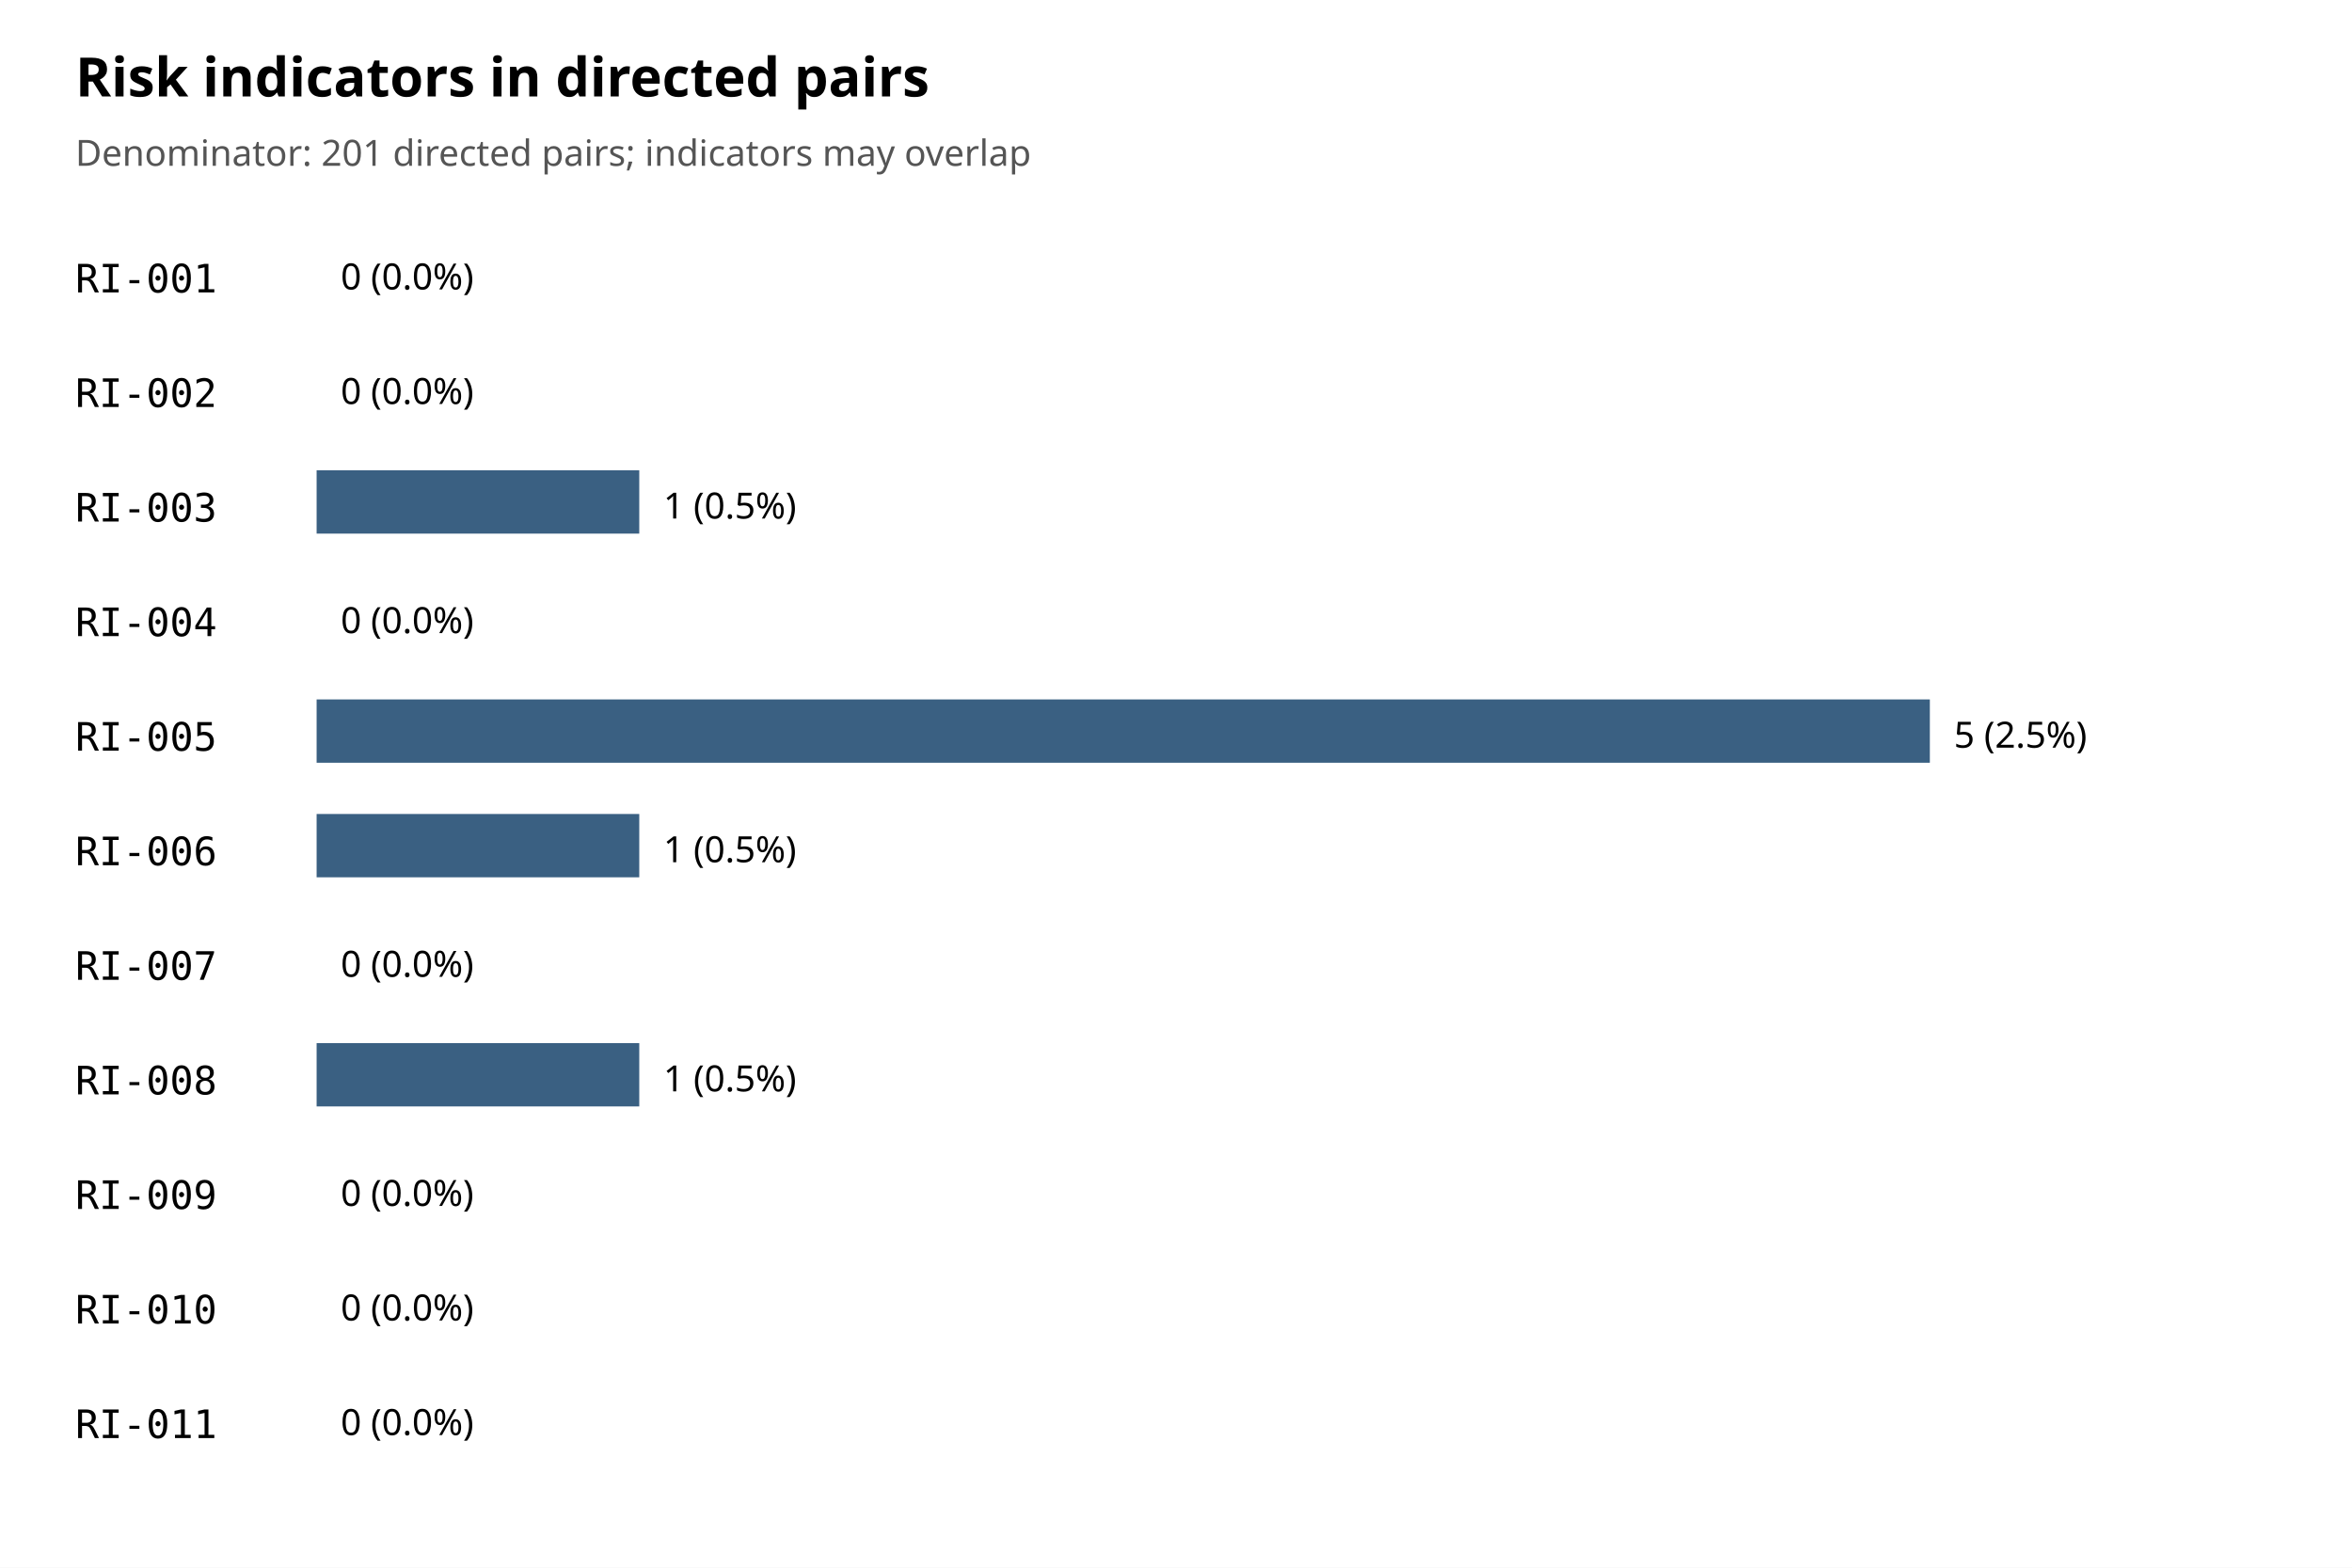
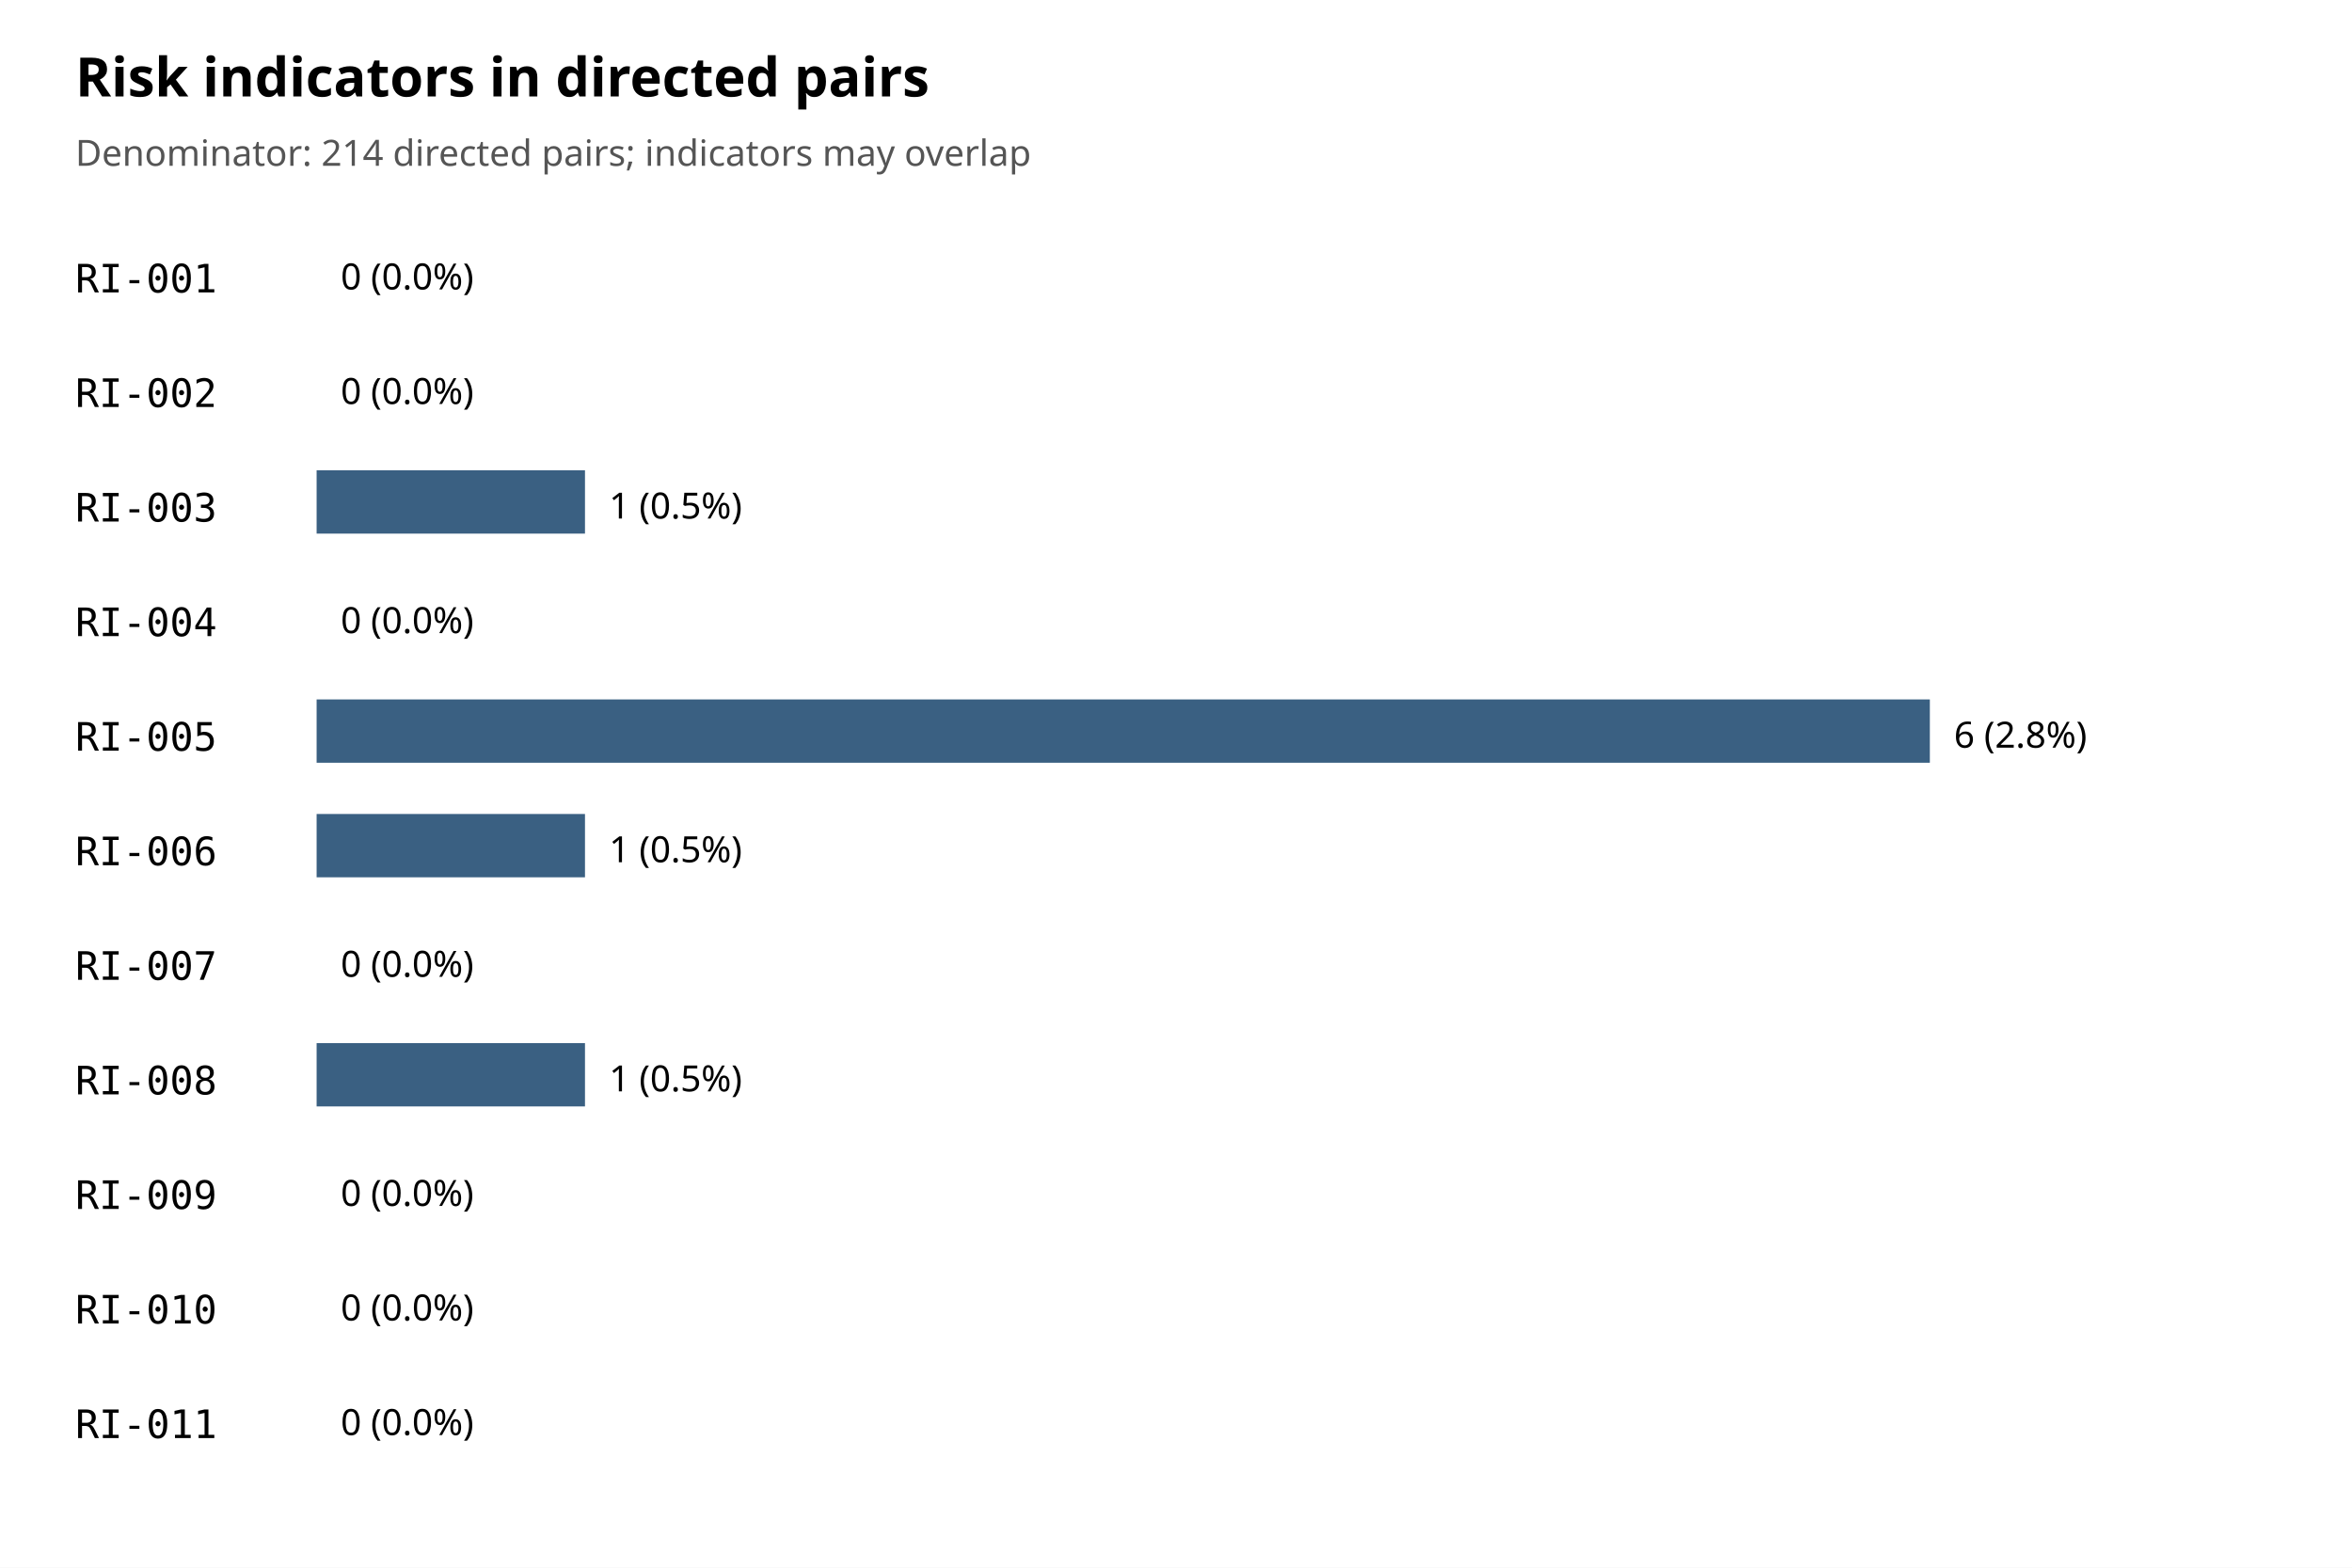
<svg xmlns="http://www.w3.org/2000/svg" width="780" height="520" viewBox="0 0 780 520">
  <rect width="780" height="520" fill="white" />
  <text x="25" y="32" font-family="sans-serif" font-weight="bold" font-size="18">Risk indicators in directed pairs</text>
-   <text x="25" y="55" font-family="sans-serif" font-size="12" fill="#555">Denominator: 201 directed pairs; indicators may overlap</text>
+   <text x="25" y="55" font-family="sans-serif" font-size="12" fill="#555">Denominator: 214 directed pairs; indicators may overlap</text>
  <text x="25" y="97" font-family="monospace" font-size="13">RI-001</text>
  <rect x="105" y="80" width="0" height="21" fill="#3a6082" />
  <text x="113" y="96" font-family="sans-serif" font-size="12">0 (0.0%)</text>
  <text x="25" y="135" font-family="monospace" font-size="13">RI-002</text>
  <rect x="105" y="118" width="0" height="21" fill="#3a6082" />
  <text x="113" y="134" font-family="sans-serif" font-size="12">0 (0.0%)</text>
  <text x="25" y="173" font-family="monospace" font-size="13">RI-003</text>
-   <rect x="105" y="156" width="107" height="21" fill="#3a6082" />
-   <text x="220" y="172" font-family="sans-serif" font-size="12">1 (0.5%)</text>
+   <rect x="105" y="156" width="89" height="21" fill="#3a6082" />
+   <text x="202" y="172" font-family="sans-serif" font-size="12">1 (0.5%)</text>
  <text x="25" y="211" font-family="monospace" font-size="13">RI-004</text>
  <rect x="105" y="194" width="0" height="21" fill="#3a6082" />
  <text x="113" y="210" font-family="sans-serif" font-size="12">0 (0.0%)</text>
  <text x="25" y="249" font-family="monospace" font-size="13">RI-005</text>
  <rect x="105" y="232" width="535" height="21" fill="#3a6082" />
-   <text x="648" y="248" font-family="sans-serif" font-size="12">5 (2.5%)</text>
+   <text x="648" y="248" font-family="sans-serif" font-size="12">6 (2.8%)</text>
  <text x="25" y="287" font-family="monospace" font-size="13">RI-006</text>
-   <rect x="105" y="270" width="107" height="21" fill="#3a6082" />
-   <text x="220" y="286" font-family="sans-serif" font-size="12">1 (0.5%)</text>
+   <rect x="105" y="270" width="89" height="21" fill="#3a6082" />
+   <text x="202" y="286" font-family="sans-serif" font-size="12">1 (0.5%)</text>
  <text x="25" y="325" font-family="monospace" font-size="13">RI-007</text>
  <rect x="105" y="308" width="0" height="21" fill="#3a6082" />
  <text x="113" y="324" font-family="sans-serif" font-size="12">0 (0.0%)</text>
  <text x="25" y="363" font-family="monospace" font-size="13">RI-008</text>
-   <rect x="105" y="346" width="107" height="21" fill="#3a6082" />
-   <text x="220" y="362" font-family="sans-serif" font-size="12">1 (0.5%)</text>
+   <rect x="105" y="346" width="89" height="21" fill="#3a6082" />
+   <text x="202" y="362" font-family="sans-serif" font-size="12">1 (0.5%)</text>
  <text x="25" y="401" font-family="monospace" font-size="13">RI-009</text>
  <rect x="105" y="384" width="0" height="21" fill="#3a6082" />
  <text x="113" y="400" font-family="sans-serif" font-size="12">0 (0.0%)</text>
  <text x="25" y="439" font-family="monospace" font-size="13">RI-010</text>
  <rect x="105" y="422" width="0" height="21" fill="#3a6082" />
  <text x="113" y="438" font-family="sans-serif" font-size="12">0 (0.0%)</text>
  <text x="25" y="477" font-family="monospace" font-size="13">RI-011</text>
  <rect x="105" y="460" width="0" height="21" fill="#3a6082" />
  <text x="113" y="476" font-family="sans-serif" font-size="12">0 (0.0%)</text>
</svg>
